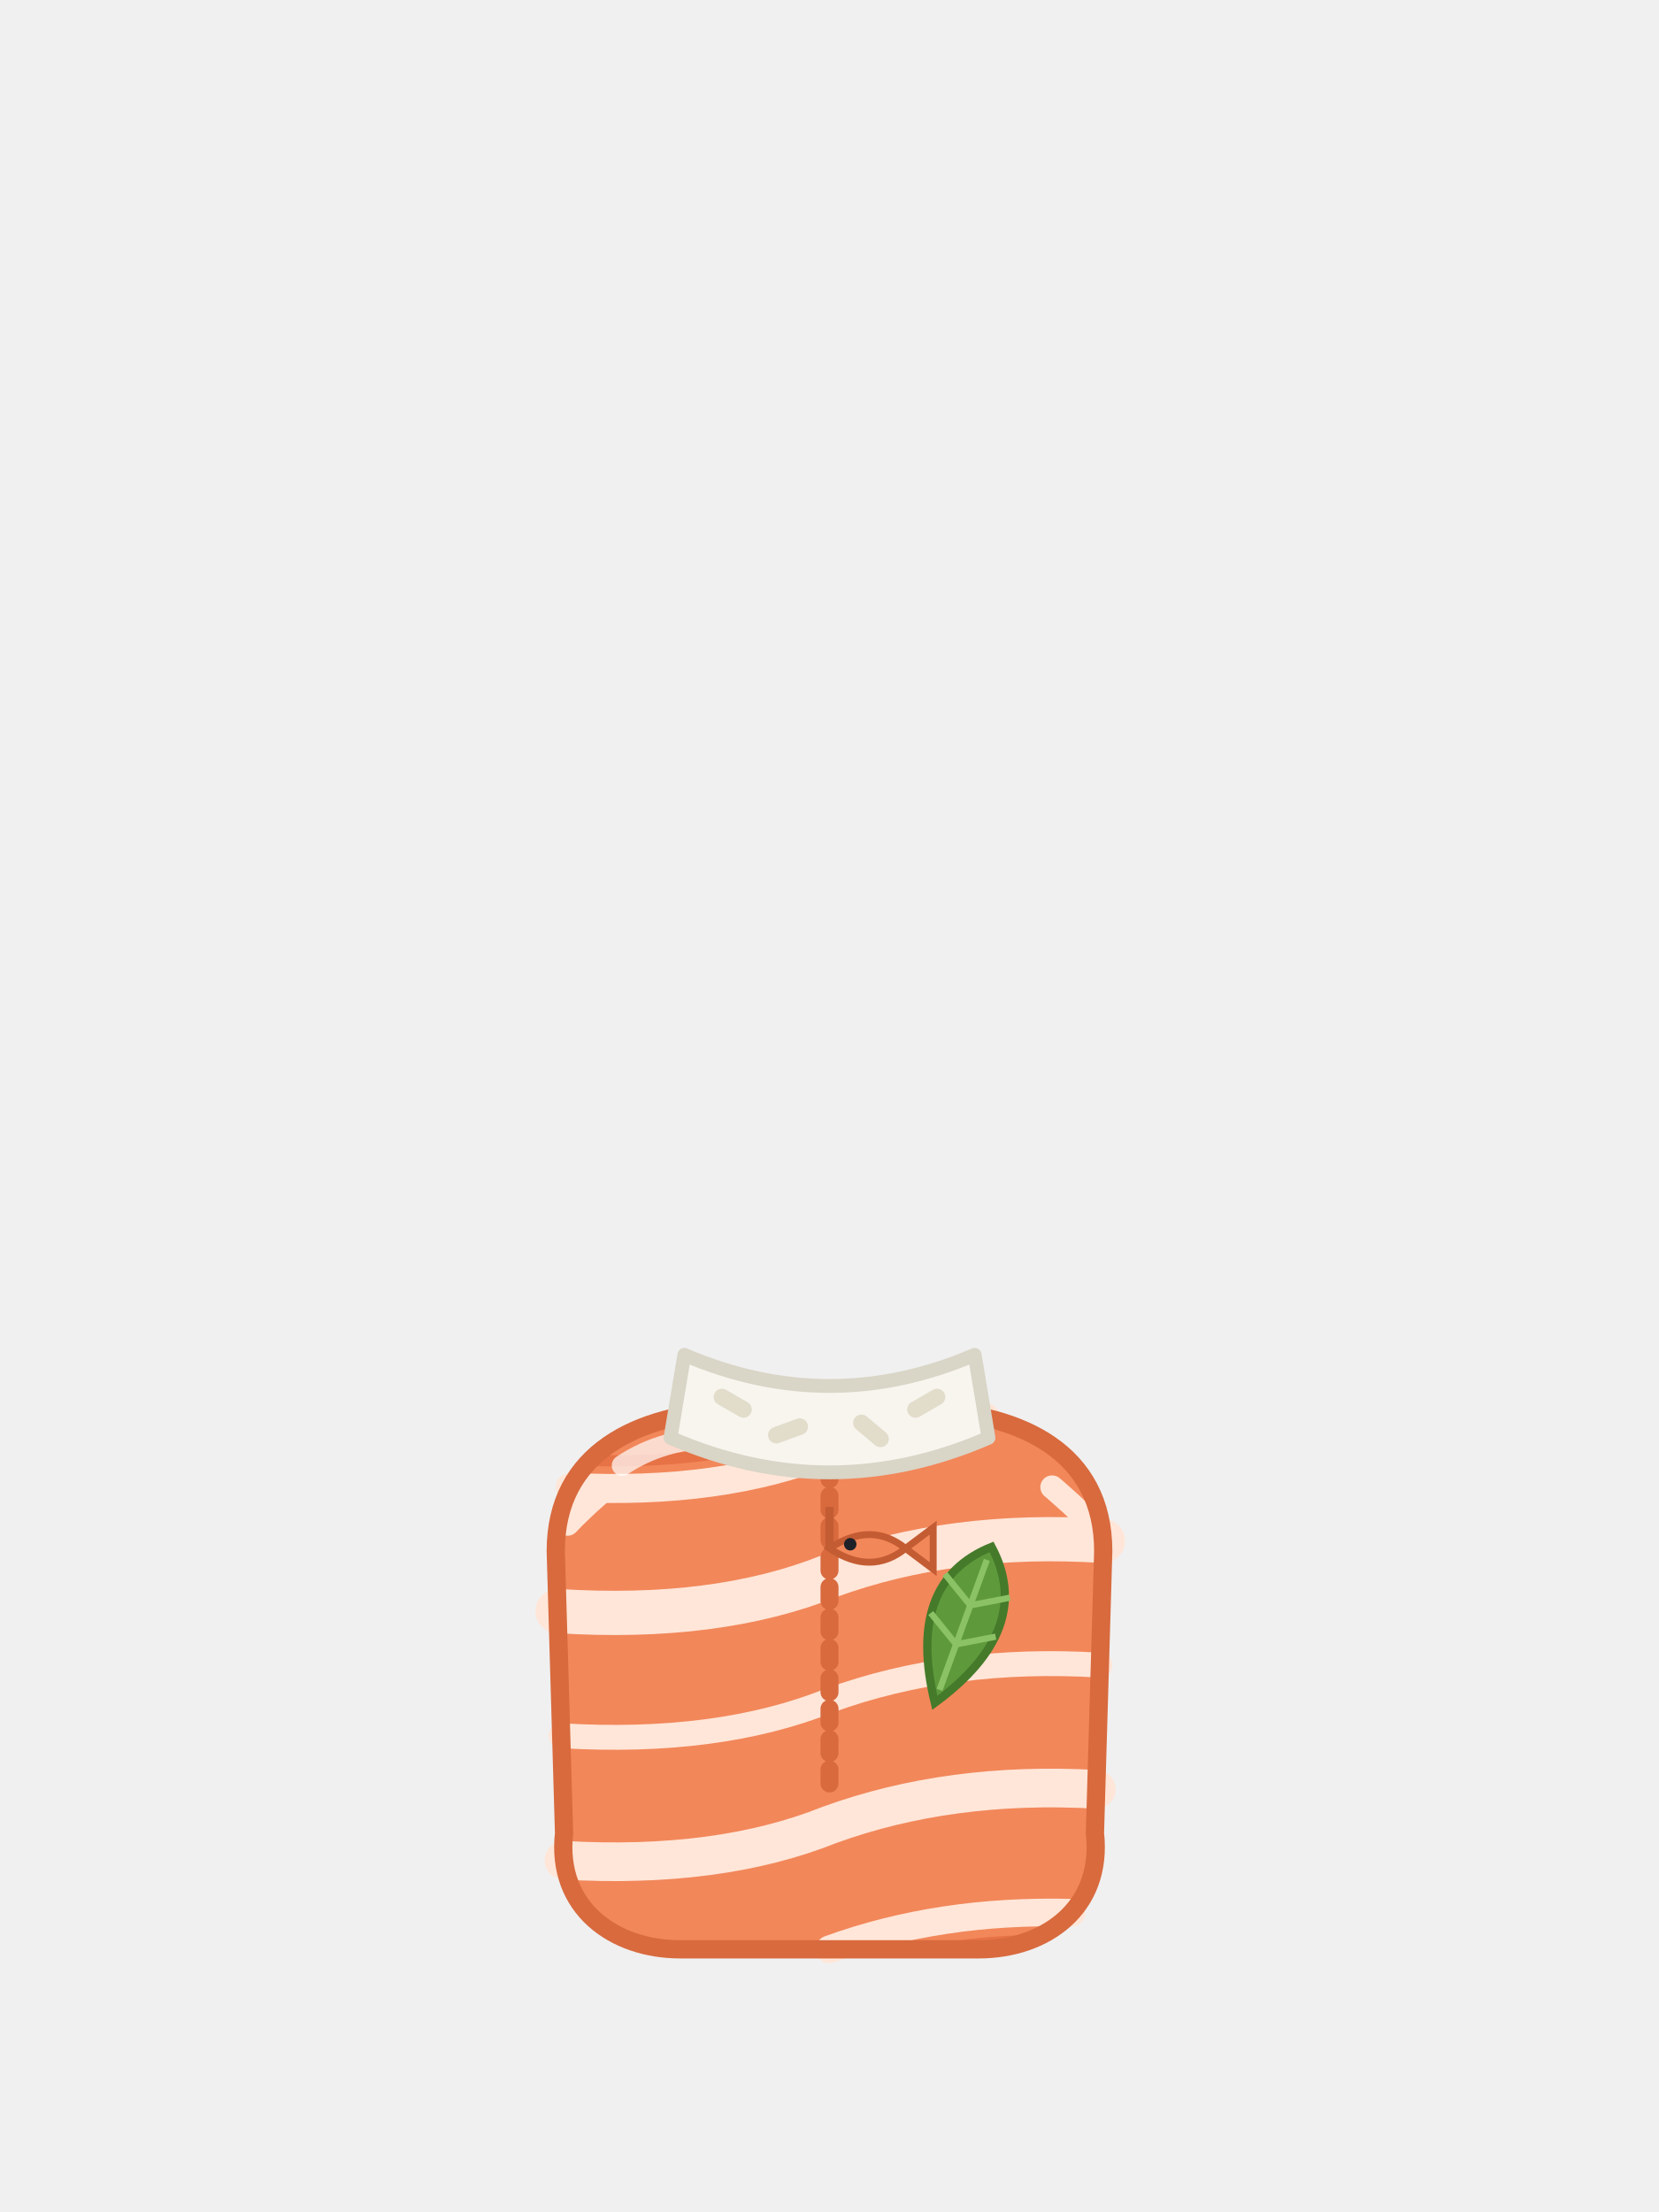
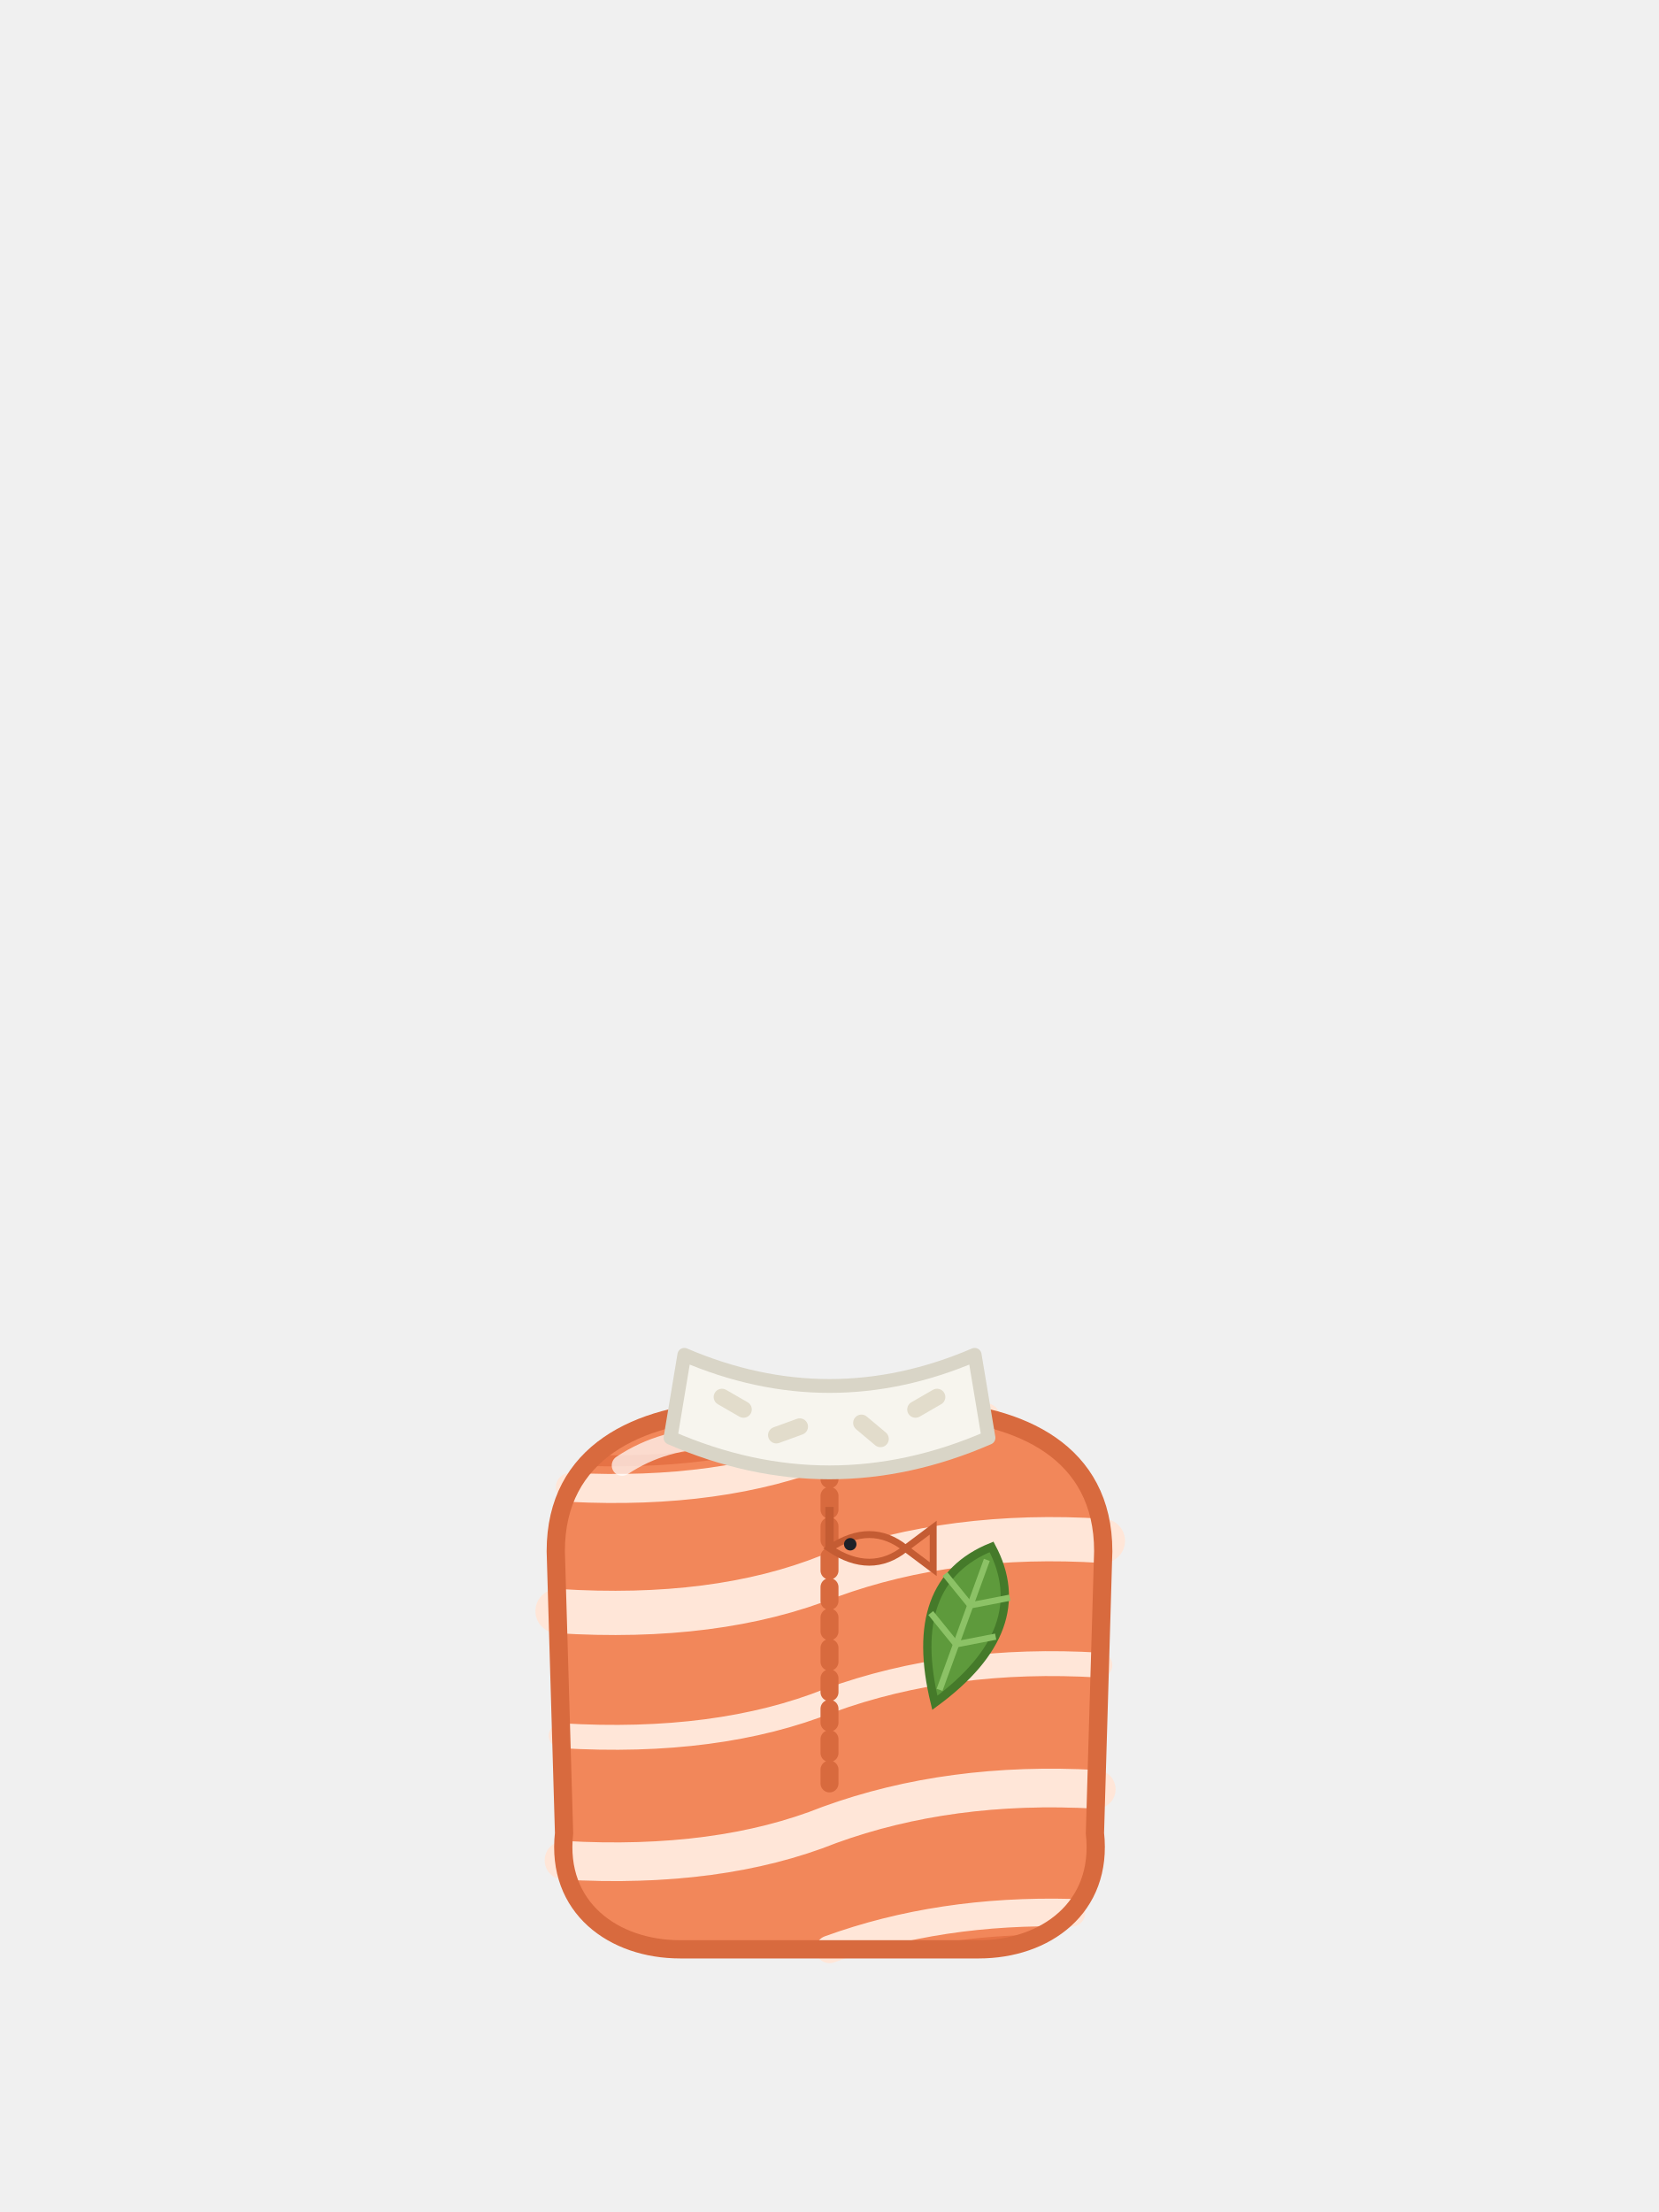
<svg xmlns="http://www.w3.org/2000/svg" viewBox="0 0 240 320">
  <circle cx="92.4" cy="222" r="11.4" fill="#F2875A" />
  <circle cx="147.6" cy="222" r="10.8" fill="#F2875A" />
  <path d="M80.4,224.4c0,-14.4 12,-19.8 25.2,-20.4h28.8c13.2,0.6 25.2,6 25.2,20.4l-1.2,40.8c1.2,10.8 -7.2,16.8 -16.8,16.8h-43.2c-9.6,0 -18,-6 -16.8,-16.8z" fill="#F2875A" />
-   <path d="M 103.68 220.33 L 103.63 220.05 L 103.58 219.78 L 103.52 219.50 L 103.46 219.23 L 103.39 218.96 L 103.31 218.69 L 103.22 218.42 L 103.13 218.16 L 103.04 217.90 L 102.93 217.64 L 102.82 217.38 L 102.71 217.13 L 102.58 216.87 L 102.45 216.63 L 102.32 216.38 L 102.18 216.14 L 102.03 215.90 L 101.88 215.67 L 101.72 215.44 L 101.56 215.21 L 101.39 214.99 L 101.21 214.77 L 101.03 214.55 L 100.85 214.34 L 100.66 214.14 L 100.46 213.94 L 100.26 213.74 L 100.06 213.55 L 99.85 213.37 L 99.63 213.19 L 99.41 213.01 L 99.19 212.84 L 98.96 212.68 L 98.73 212.52 L 98.50 212.37 L 98.26 212.22 L 98.02 212.08 L 97.77 211.95 L 97.53 211.82 L 97.27 211.69 L 97.02 211.58 L 96.76 211.47 L 96.50 211.36 L 96.24 211.27 L 95.98 211.18 L 95.71 211.09 L 95.44 211.01 L 95.17 210.94 L 94.90 210.88 L 94.62 210.82 L 94.35 210.77 L 94.07 210.72 L 93.80 210.69 L 93.52 210.65 L 93.24 210.63 L 92.96 210.61 L 92.68 210.60 L 92.40 210.60 L 92.12 210.60 L 91.84 210.61 L 91.56 210.63 L 91.28 210.65 L 91.00 210.69 L 90.73 210.72 L 90.45 210.77 L 90.18 210.82 L 89.90 210.88 L 89.63 210.94 L 89.36 211.01 L 89.09 211.09 L 88.82 211.18 L 88.56 211.27 L 88.30 211.36 L 88.04 211.47 L 87.78 211.58 L 87.53 211.69 L 87.27 211.82 L 87.03 211.95 L 86.78 212.08 L 86.54 212.22 L 86.30 212.37 L 86.07 212.52 L 86.02 212.55 L 85.04 213.64 L 83.64 215.83 L 82.59 218.33 L 81.93 221.18 L 81.70 224.43 L 81.75 226.06 L 81.76 226.10 L 81.87 226.36 L 81.98 226.62 L 82.09 226.87 L 82.22 227.13 L 82.35 227.37 L 82.48 227.62 L 82.62 227.86 L 82.77 228.10 L 82.92 228.33 L 83.08 228.56 L 83.24 228.79 L 83.41 229.01 L 83.59 229.23 L 83.77 229.45 L 83.95 229.66 L 84.14 229.86 L 84.34 230.06 L 84.54 230.26 L 84.74 230.45 L 84.95 230.63 L 85.17 230.81 L 85.39 230.99 L 85.61 231.16 L 85.84 231.32 L 86.07 231.48 L 86.30 231.63 L 86.54 231.78 L 86.78 231.92 L 87.03 232.05 L 87.27 232.18 L 87.53 232.31 L 87.78 232.42 L 88.04 232.53 L 88.30 232.64 L 88.56 232.73 L 88.82 232.82 L 89.09 232.91 L 89.36 232.99 L 89.63 233.06 L 89.90 233.12 L 90.18 233.18 L 90.45 233.23 L 90.73 233.28 L 91.00 233.31 L 91.28 233.35 L 91.56 233.37 L 91.84 233.39 L 92.12 233.40 L 92.40 233.40 L 92.68 233.40 L 92.96 233.39 L 93.24 233.37 L 93.52 233.35 L 93.80 233.31 L 94.07 233.28 L 94.35 233.23 L 94.62 233.18 L 94.90 233.12 L 95.17 233.06 L 95.44 232.99 L 95.71 232.91 L 95.98 232.82 L 96.24 232.73 L 96.50 232.64 L 96.76 232.53 L 97.02 232.42 L 97.27 232.31 L 97.53 232.18 L 97.77 232.05 L 97.78 232.05 L 98.91 230.66 L 100.19 228.84 L 101.29 227.00 L 102.22 225.13 L 102.97 223.25 L 103.55 221.35 L 103.71 220.58 Z" fill="#F2875A" />
-   <path d="M 103.30 217.06 L 103.26 217.05 L 100.56 216.50 L 100.52 216.50 L 97.85 215.87 L 97.81 215.86 L 95.16 215.15 L 95.12 215.13 L 92.51 214.34 L 92.46 214.33 L 89.88 213.46 L 89.84 213.44 L 87.30 212.49 L 87.26 212.48 L 86.40 212.13 L 85.04 213.64 L 83.64 215.83 L 82.59 218.33 L 81.93 221.18 L 81.70 224.43 L 82.13 239.05 L 82.50 239.00 L 84.54 238.68 L 86.41 238.34 L 88.10 237.99 L 89.62 237.62 L 90.98 237.24 L 92.16 236.84 L 93.16 236.43 L 94.00 236.00 L 95.81 234.24 L 97.45 232.46 L 98.91 230.66 L 100.19 228.84 L 101.29 227.00 L 102.22 225.13 L 102.97 223.25 L 103.55 221.35 L 103.95 219.43 L 104.17 217.48 L 104.18 217.21 Z" fill="#F2875A" />
-   <path d="M 87.80 215.14 L 87.06 215.77 L 86.94 215.88 L 85.17 217.46 L 84.95 217.66 L 83.25 219.29 L 83.06 219.48 L 82.10 220.47" fill="none" stroke="#FFE6D8" stroke-width="3.4" stroke-linecap="round" />
-   <path d="M 153.93 212.52 L 153.70 212.37 L 153.46 212.22 L 153.22 212.08 L 152.97 211.95 L 152.73 211.82 L 152.47 211.69 L 152.22 211.58 L 151.96 211.47 L 151.70 211.36 L 151.44 211.27 L 151.18 211.18 L 150.91 211.09 L 150.64 211.01 L 150.37 210.94 L 150.10 210.88 L 149.82 210.82 L 149.55 210.77 L 149.27 210.72 L 149.00 210.69 L 148.72 210.65 L 148.44 210.63 L 148.16 210.61 L 147.88 210.60 L 147.60 210.60 L 147.32 210.60 L 147.04 210.61 L 146.76 210.63 L 146.48 210.65 L 146.20 210.69 L 145.93 210.72 L 145.65 210.77 L 145.38 210.82 L 145.10 210.88 L 144.83 210.94 L 144.56 211.01 L 144.29 211.09 L 144.02 211.18 L 143.76 211.27 L 143.50 211.36 L 143.24 211.47 L 142.98 211.58 L 142.73 211.69 L 142.47 211.82 L 142.23 211.95 L 141.98 212.08 L 141.74 212.22 L 141.50 212.37 L 141.27 212.52 L 141.04 212.68 L 140.81 212.84 L 140.59 213.01 L 140.37 213.19 L 140.15 213.37 L 139.94 213.55 L 139.74 213.74 L 139.54 213.94 L 139.34 214.14 L 139.15 214.34 L 138.97 214.55 L 138.79 214.77 L 138.61 214.99 L 138.44 215.21 L 138.28 215.44 L 138.12 215.67 L 137.97 215.90 L 137.82 216.14 L 137.68 216.38 L 137.55 216.63 L 137.42 216.87 L 137.29 217.13 L 137.18 217.38 L 137.07 217.64 L 136.96 217.90 L 136.87 218.16 L 136.78 218.42 L 136.69 218.69 L 136.61 218.96 L 136.54 219.23 L 136.48 219.50 L 136.42 219.78 L 136.37 220.05 L 136.32 220.33 L 136.29 220.58 L 136.45 221.35 L 137.03 223.25 L 137.78 225.13 L 138.71 227.00 L 139.81 228.84 L 141.09 230.66 L 142.22 232.05 L 142.23 232.05 L 142.47 232.18 L 142.73 232.31 L 142.98 232.42 L 143.24 232.53 L 143.50 232.64 L 143.76 232.73 L 144.02 232.82 L 144.29 232.91 L 144.56 232.99 L 144.83 233.06 L 145.10 233.12 L 145.38 233.18 L 145.65 233.23 L 145.93 233.28 L 146.20 233.31 L 146.48 233.35 L 146.76 233.37 L 147.04 233.39 L 147.32 233.40 L 147.60 233.40 L 147.88 233.40 L 148.16 233.39 L 148.44 233.37 L 148.72 233.35 L 149.00 233.31 L 149.27 233.28 L 149.55 233.23 L 149.82 233.18 L 150.10 233.12 L 150.37 233.06 L 150.64 232.99 L 150.91 232.91 L 151.18 232.82 L 151.44 232.73 L 151.70 232.64 L 151.96 232.53 L 152.22 232.42 L 152.47 232.31 L 152.73 232.18 L 152.97 232.05 L 153.22 231.92 L 153.46 231.78 L 153.70 231.63 L 153.93 231.48 L 154.16 231.32 L 154.39 231.16 L 154.61 230.99 L 154.83 230.81 L 155.05 230.63 L 155.26 230.45 L 155.46 230.26 L 155.66 230.06 L 155.86 229.86 L 156.05 229.66 L 156.23 229.45 L 156.41 229.23 L 156.59 229.01 L 156.76 228.79 L 156.92 228.56 L 157.08 228.33 L 157.23 228.10 L 157.38 227.86 L 157.52 227.62 L 157.65 227.37 L 157.78 227.13 L 157.91 226.87 L 158.02 226.62 L 158.13 226.36 L 158.24 226.10 L 158.25 226.06 L 158.30 224.43 L 158.07 221.18 L 157.41 218.33 L 156.36 215.83 L 154.96 213.64 L 153.98 212.55 Z" fill="#F2875A" />
-   <path d="M 152.74 212.48 L 152.70 212.49 L 150.16 213.44 L 150.12 213.46 L 147.54 214.33 L 147.49 214.34 L 144.88 215.13 L 144.84 215.15 L 142.19 215.86 L 142.15 215.87 L 139.48 216.50 L 139.44 216.50 L 136.74 217.05 L 136.70 217.06 L 135.82 217.21 L 135.83 217.48 L 136.05 219.43 L 136.45 221.35 L 137.03 223.25 L 137.78 225.13 L 138.71 227.00 L 139.81 228.84 L 141.09 230.66 L 142.55 232.46 L 144.19 234.24 L 146.00 236.00 L 146.84 236.43 L 147.84 236.84 L 149.02 237.24 L 150.38 237.62 L 151.90 237.99 L 153.59 238.34 L 155.46 238.68 L 157.50 239.00 L 157.87 239.05 L 158.30 224.43 L 158.07 221.18 L 157.41 218.33 L 156.36 215.83 L 154.96 213.64 L 153.60 212.13 Z" fill="#F2875A" />
-   <path d="M 152.20 215.14 L 152.94 215.77 L 153.06 215.88 L 154.83 217.46 L 155.05 217.66 L 156.75 219.29 L 156.94 219.48 L 157.90 220.47" fill="none" stroke="#FFE6D8" stroke-width="3.4" stroke-linecap="round" />
+   <path d="M 104.12 219.97 L 104.07 219.68 L 104.01 219.39 L 103.94 219.11 L 103.87 218.83 L 103.79 218.55 L 103.70 218.27 L 103.60 217.99 L 103.50 217.72 L 103.39 217.45 L 103.28 217.18 L 103.16 216.91 L 103.03 216.65 L 102.89 216.39 L 102.75 216.13 L 102.61 215.88 L 102.45 215.63 L 102.29 215.39 L 102.13 215.15 L 101.96 214.91 L 101.78 214.68 L 101.60 214.45 L 101.41 214.23 L 101.22 214.01 L 101.02 213.79 L 100.81 213.59 L 100.61 213.38 L 100.39 213.18 L 100.17 212.99 L 99.95 212.80 L 99.72 212.62 L 99.49 212.44 L 99.25 212.27 L 99.01 212.11 L 98.77 211.95 L 98.52 211.79 L 98.27 211.65 L 98.01 211.51 L 97.75 211.37 L 97.49 211.24 L 97.22 211.12 L 96.95 211.01 L 96.68 210.90 L 96.41 210.80 L 96.13 210.70 L 95.85 210.61 L 95.57 210.53 L 95.29 210.46 L 95.01 210.39 L 94.72 210.33 L 94.43 210.28 L 94.15 210.23 L 93.86 210.19 L 93.57 210.16 L 93.28 210.13 L 92.98 210.11 L 92.69 210.10 L 92.40 210.10 L 92.11 210.10 L 91.82 210.11 L 91.52 210.13 L 91.23 210.16 L 90.94 210.19 L 90.65 210.23 L 90.37 210.28 L 90.08 210.33 L 89.79 210.39 L 89.51 210.46 L 89.23 210.53 L 88.95 210.61 L 88.67 210.70 L 88.39 210.80 L 88.12 210.90 L 87.85 211.01 L 87.58 211.12 L 87.31 211.24 L 87.05 211.37 L 86.79 211.51 L 86.53 211.65 L 86.28 211.79 L 86.03 211.95 L 85.79 212.11 L 85.69 212.18 L 84.67 213.30 L 84.64 213.33 L 84.62 213.37 L 83.22 215.56 L 83.19 215.60 L 83.18 215.63 L 82.85 216.40 L 82.13 218.14 L 82.12 218.18 L 82.10 218.22 L 81.72 219.88 L 81.45 221.07 L 81.44 221.10 L 81.43 221.14 L 81.23 224.06 L 81.20 224.39 L 81.20 224.44 L 81.21 224.68 L 81.25 226.16 L 81.30 226.28 L 81.41 226.55 L 81.52 226.82 L 81.64 227.09 L 81.77 227.35 L 81.91 227.61 L 82.05 227.87 L 82.19 228.12 L 82.35 228.37 L 82.51 228.61 L 82.67 228.85 L 82.84 229.09 L 83.02 229.32 L 83.20 229.55 L 83.39 229.77 L 83.58 229.99 L 83.78 230.21 L 83.99 230.41 L 84.19 230.62 L 84.41 230.82 L 84.63 231.01 L 84.85 231.20 L 85.08 231.38 L 85.31 231.56 L 85.55 231.73 L 85.79 231.89 L 86.03 232.05 L 86.28 232.21 L 86.53 232.35 L 86.79 232.49 L 87.05 232.63 L 87.31 232.76 L 87.58 232.88 L 87.85 232.99 L 88.12 233.10 L 88.39 233.20 L 88.67 233.30 L 88.95 233.39 L 89.23 233.47 L 89.51 233.54 L 89.79 233.61 L 90.08 233.67 L 90.37 233.72 L 90.65 233.77 L 90.94 233.81 L 91.23 233.84 L 91.52 233.87 L 91.82 233.89 L 92.11 233.90 L 92.40 233.90 L 92.69 233.90 L 92.98 233.89 L 93.28 233.87 L 93.57 233.84 L 93.86 233.81 L 94.15 233.77 L 94.43 233.72 L 94.72 233.67 L 95.01 233.61 L 95.29 233.54 L 95.57 233.47 L 95.85 233.39 L 96.13 233.30 L 96.41 233.20 L 96.68 233.10 L 96.95 232.99 L 97.22 232.88 L 97.49 232.76 L 97.75 232.63 L 98.01 232.49 L 98.10 232.44 L 99.29 230.97 L 99.31 230.95 L 100.60 229.13 L 100.62 229.09 L 100.62 229.09 L 101.12 228.26 L 101.72 227.25 L 101.74 227.22 L 102.67 225.36 L 102.69 225.32 L 103.31 223.76 L 103.44 223.44 L 103.44 223.44 L 103.45 223.40 L 104.03 221.49 L 104.04 221.45 L 104.06 221.35 L 104.22 220.59 L 104.17 220.25 Z" fill="#F2875A" />
+   <path d="M 95.31 214.66 L 92.63 213.85 L 92.59 213.85 L 90.07 213.00 L 90.04 212.98 L 87.45 212.01 L 87.42 212.00 L 86.27 211.54 L 86.11 211.70 L 84.67 213.30 L 84.64 213.33 L 84.62 213.37 L 83.22 215.56 L 83.19 215.60 L 83.18 215.63 L 82.85 216.40 L 82.13 218.14 L 82.12 218.18 L 82.10 218.22 L 81.72 219.88 L 81.45 221.07 L 81.44 221.10 L 81.43 221.14 L 81.23 224.06 L 81.20 224.39 L 81.20 224.44 L 81.63 239.07 L 81.64 239.11 L 81.64 239.16 L 81.66 239.21 L 81.68 239.26 L 81.70 239.30 L 81.73 239.34 L 81.76 239.38 L 81.79 239.42 L 81.83 239.45 L 81.87 239.48 L 81.91 239.50 L 81.96 239.52 L 82.00 239.53 L 82.05 239.54 L 82.10 239.55 L 82.15 239.55 L 82.20 239.55 L 82.57 239.50 L 82.58 239.49 L 84.20 239.24 L 84.62 239.17 L 84.63 239.17 L 85.19 239.07 L 86.49 238.84 L 86.51 238.83 L 87.64 238.60 L 88.20 238.48 L 88.22 238.48 L 89.74 238.11 L 89.76 238.11 L 91.11 237.72 L 91.14 237.72 L 91.78 237.50 L 92.32 237.32 L 92.35 237.31 L 92.87 237.09 L 93.35 236.89 L 93.39 236.87 L 94.10 236.51 L 94.23 236.44 L 94.27 236.42 L 94.31 236.39 L 94.35 236.36 L 96.16 234.60 L 96.18 234.58 L 97.38 233.28 L 97.82 232.80 L 97.84 232.77 L 98.71 231.70 L 99.29 230.97 L 99.31 230.95 L 100.60 229.13 L 100.62 229.09 L 101.12 228.26 L 101.72 227.25 L 101.74 227.22 L 102.67 225.36 L 102.69 225.32 L 103.31 223.76 L 103.44 223.44 L 103.45 223.40 L 104.03 221.49 L 104.04 221.45 L 104.44 219.53 L 104.45 219.48 L 104.62 217.92 L 104.67 217.54 L 104.67 217.50 L 104.69 216.79 L 103.40 216.57 L 103.37 216.56 L 100.61 216.00 L 100.58 216.00 L 97.97 215.38 L 97.94 215.38 L 95.34 214.68 Z" fill="#F2875A" />
+   <path d="M 153.97 211.95 L 153.72 211.79 L 153.47 211.65 L 153.21 211.51 L 152.95 211.37 L 152.69 211.24 L 152.42 211.12 L 152.15 211.01 L 151.88 210.90 L 151.61 210.80 L 151.33 210.70 L 151.05 210.61 L 150.77 210.53 L 150.49 210.46 L 150.21 210.39 L 149.92 210.33 L 149.63 210.28 L 149.35 210.23 L 149.06 210.19 L 148.77 210.16 L 148.48 210.13 L 148.18 210.11 L 147.89 210.10 L 147.60 210.10 L 147.31 210.10 L 147.02 210.11 L 146.72 210.13 L 146.43 210.16 L 146.14 210.19 L 145.85 210.23 L 145.57 210.28 L 145.28 210.33 L 144.99 210.39 L 144.71 210.46 L 144.43 210.53 L 144.15 210.61 L 143.87 210.70 L 143.59 210.80 L 143.32 210.90 L 143.05 211.01 L 142.78 211.12 L 142.51 211.24 L 142.25 211.37 L 141.99 211.51 L 141.73 211.65 L 141.48 211.79 L 141.23 211.95 L 140.99 212.11 L 140.75 212.27 L 140.51 212.44 L 140.28 212.62 L 140.05 212.80 L 139.83 212.99 L 139.61 213.18 L 139.39 213.38 L 139.19 213.59 L 138.98 213.79 L 138.78 214.01 L 138.59 214.23 L 138.40 214.45 L 138.22 214.68 L 138.04 214.91 L 137.87 215.15 L 137.71 215.39 L 137.55 215.63 L 137.39 215.88 L 137.25 216.13 L 137.11 216.39 L 136.97 216.65 L 136.84 216.91 L 136.72 217.18 L 136.61 217.45 L 136.50 217.72 L 136.40 217.99 L 136.30 218.27 L 136.21 218.55 L 136.13 218.83 L 136.06 219.11 L 135.99 219.39 L 135.93 219.68 L 135.88 219.97 L 135.83 220.25 L 135.78 220.59 L 135.96 221.45 L 135.96 221.45 L 135.97 221.49 L 135.98 221.52 L 136.55 223.40 L 136.56 223.44 L 137.31 225.32 L 137.33 225.36 L 137.63 225.96 L 138.26 227.22 L 138.28 227.25 L 139.38 229.09 L 139.40 229.13 L 140.07 230.07 L 140.69 230.95 L 140.71 230.97 L 141.22 231.61 L 141.90 232.44 L 141.99 232.49 L 142.25 232.63 L 142.51 232.76 L 142.78 232.88 L 143.05 232.99 L 143.32 233.10 L 143.59 233.20 L 143.87 233.30 L 144.15 233.39 L 144.43 233.47 L 144.71 233.54 L 144.99 233.61 L 145.28 233.67 L 145.57 233.72 L 145.85 233.77 L 146.14 233.81 L 146.43 233.84 L 146.72 233.87 L 147.02 233.89 L 147.31 233.90 L 147.60 233.90 L 147.89 233.90 L 148.18 233.89 L 148.48 233.87 L 148.77 233.84 L 149.06 233.81 L 149.35 233.77 L 149.63 233.72 L 149.92 233.67 L 150.21 233.61 L 150.49 233.54 L 150.77 233.47 L 151.05 233.39 L 151.33 233.30 L 151.61 233.20 L 151.88 233.10 L 152.15 232.99 L 152.42 232.88 L 152.69 232.76 L 152.95 232.63 L 153.21 232.49 L 153.47 232.35 L 153.72 232.21 L 153.97 232.05 L 154.21 231.89 L 154.45 231.73 L 154.69 231.56 L 154.92 231.38 L 155.15 231.20 L 155.37 231.01 L 155.59 230.82 L 155.81 230.62 L 156.01 230.41 L 156.22 230.21 L 156.42 229.99 L 156.61 229.77 L 156.80 229.55 L 156.98 229.32 L 157.16 229.09 L 157.33 228.85 L 157.49 228.61 L 157.65 228.37 L 157.81 228.12 L 157.95 227.87 L 158.09 227.61 L 158.23 227.35 L 158.36 227.09 L 158.48 226.82 L 158.59 226.55 L 158.70 226.28 L 158.75 226.16 L 158.80 224.44 L 158.80 224.39 L 158.74 223.58 L 158.57 221.14 L 158.56 221.10 L 158.55 221.07 L 157.90 218.22 L 157.88 218.18 L 157.87 218.14 L 156.82 215.63 L 156.81 215.60 L 156.78 215.56 L 155.38 213.37 L 155.36 213.33 L 155.33 213.30 L 154.31 212.18 L 154.21 212.11 Z" fill="#F2875A" />
+   <path d="M 139.39 216.00 L 136.63 216.56 L 136.60 216.57 L 135.31 216.79 L 135.33 217.50 L 135.33 217.54 L 135.55 219.48 L 135.56 219.53 L 135.96 221.45 L 135.97 221.49 L 135.98 221.52 L 136.55 223.40 L 136.56 223.44 L 137.31 225.32 L 137.33 225.36 L 137.63 225.96 L 138.26 227.22 L 138.28 227.25 L 139.38 229.09 L 139.40 229.13 L 140.07 230.07 L 140.69 230.95 L 140.71 230.97 L 142.16 232.77 L 142.18 232.80 L 143.20 233.90 L 143.82 234.58 L 143.84 234.60 L 145.65 236.36 L 145.69 236.39 L 145.73 236.42 L 145.77 236.44 L 145.86 236.49 L 146.61 236.87 L 146.65 236.89 L 147.24 237.14 L 147.65 237.31 L 147.68 237.32 L 148.09 237.45 L 148.86 237.72 L 148.89 237.72 L 150.14 238.08 L 150.24 238.11 L 150.26 238.11 L 150.39 238.14 L 151.78 238.48 L 151.80 238.48 L 153.49 238.83 L 153.51 238.84 L 155.37 239.17 L 155.38 239.17 L 156.28 239.31 L 157.42 239.49 L 157.43 239.50 L 157.80 239.55 L 157.85 239.55 L 157.90 239.55 L 157.95 239.54 L 158.00 239.53 L 158.04 239.52 L 158.09 239.50 L 158.13 239.48 L 158.17 239.45 L 158.21 239.42 L 158.24 239.38 L 158.27 239.34 L 158.30 239.30 L 158.32 239.26 L 158.34 239.21 L 158.36 239.16 L 158.36 239.11 L 158.37 239.07 L 158.80 224.44 L 158.80 224.39 L 158.74 223.58 L 158.57 221.14 L 158.56 221.10 L 158.55 221.07 L 157.90 218.22 L 157.88 218.18 L 157.87 218.14 L 156.82 215.63 L 156.81 215.60 L 156.78 215.56 L 155.38 213.37 L 155.36 213.33 L 155.33 213.30 L 153.81 211.62 L 153.73 211.54 L 152.58 212.00 L 152.55 212.01 L 149.96 212.98 L 149.93 213.00 L 147.41 213.85 L 147.37 213.85 L 144.69 214.66 L 144.66 214.68 L 142.06 215.38 L 142.03 215.38 L 139.42 216.00 Z" fill="#F2875A" />
  <path d="M85.359,211.282c13.333,0.383 24.88,-1.378 34.641,-5.282c2.048,-0.745 4.135,-1.411 6.26,-2" fill="none" stroke="#E36D40" stroke-width="1.6" stroke-opacity="0.8" stroke-linecap="round" />
  <path d="M80.596,231.059c15.364,0.989 28.499,-0.697 39.404,-5.059c11.816,-4.297 24.931,-5.997 39.343,-5.102" fill="none" stroke="#E36D40" stroke-width="1.6" stroke-opacity="0.8" stroke-linecap="round" />
  <path d="M81.185,251.096c15.111,0.909 28.05,-0.79 38.815,-5.096c11.754,-4.274 24.792,-5.979 39.115,-5.115" fill="none" stroke="#E36D40" stroke-width="1.6" stroke-opacity="0.8" stroke-linecap="round" />
  <path d="M81.977,271.141c14.772,0.803 27.446,-0.91 38.023,-5.141c11.593,-4.216 24.436,-5.932 38.528,-5.15" fill="none" stroke="#E36D40" stroke-width="1.6" stroke-opacity="0.8" stroke-linecap="round" />
  <path d="M135.333,282c4.39,-0.732 8.931,-1.162 13.623,-1.292" fill="none" stroke="#E36D40" stroke-width="1.6" stroke-opacity="0.8" stroke-linecap="round" />
  <path d="M82.509,215.169c14.544,0.734 27.041,-0.989 37.491,-5.169c7.061,-2.567 14.585,-4.208 22.572,-4.921" fill="none" stroke="#FFE6D8" stroke-width="4.2" stroke-linecap="round" />
  <path d="M80.655,233.063c15.339,0.981 28.454,-0.706 39.345,-5.063c11.874,-4.318 25.06,-6.014 39.556,-5.088" fill="none" stroke="#FFE6D8" stroke-width="6.4" stroke-linecap="round" />
  <path d="M81.185,251.096c15.111,0.909 28.05,-0.79 38.815,-5.096c11.754,-4.274 24.792,-5.979 39.115,-5.115" fill="none" stroke="#FFE6D8" stroke-width="3.6" stroke-linecap="round" />
  <path d="M81.595,269.12c14.936,0.854 27.737,-0.853 38.405,-5.12c11.609,-4.222 24.471,-5.937 38.587,-5.146" fill="none" stroke="#FFE6D8" stroke-width="5.6" stroke-linecap="round" />
  <path d="M120,282c10.618,-3.861 22.284,-5.626 34.998,-5.294" fill="none" stroke="#FFE6D8" stroke-width="4" stroke-linecap="round" />
  <path d="M90,212c4,-2.667 8.667,-4 14,-4" fill="none" stroke="#FFFFFF" stroke-width="3" stroke-opacity="0.7" stroke-linecap="round" />
  <path d="M80.4,224.4c0,-14.4 12,-19.8 25.2,-20.4h28.8c13.2,0.6 25.2,6 25.2,20.4l-1.2,40.8c1.2,10.8 -7.2,16.8 -16.8,16.8h-43.2c-9.6,0 -18,-6 -16.8,-16.8z" fill="none" stroke="#D86A3E" stroke-width="2.64" />
  <path d="M120,212v48" fill="#000000" stroke="#D86A3E" stroke-width="2.6" stroke-linecap="round" stroke-dasharray="2 2.4" />
  <path d="M99,196c14,6 28,6 42,0l2,12c-15.333,6.667 -30.667,6.667 -46,0z" fill="#F7F5EE" stroke="#D9D5C7" stroke-width="2" stroke-linejoin="round" />
  <path d="M105.041,201.061l3.118,1.8c0.574,0.331 0.771,1.065 0.439,1.639c-0.331,0.574 -1.065,0.771 -1.639,0.439l-3.118,-1.8c-0.574,-0.331 -0.771,-1.065 -0.439,-1.639c0.331,-0.574 1.065,-0.771 1.639,-0.439z" fill="#E2DCCB" />
  <path d="M111.898,206.488l3.383,-1.231c0.623,-0.227 1.311,0.094 1.538,0.717c0.227,0.623 -0.094,1.311 -0.717,1.538l-3.383,1.231c-0.623,0.227 -1.311,-0.094 -1.538,-0.717c-0.227,-0.623 0.094,-1.311 0.717,-1.538z" fill="#E2DCCB" />
  <path d="M125.392,204.924l2.758,2.314c0.508,0.426 0.574,1.183 0.148,1.691c-0.426,0.508 -1.183,0.574 -1.691,0.148l-2.758,-2.314c-0.508,-0.426 -0.574,-1.183 -0.148,-1.691c0.426,-0.508 1.183,-0.574 1.691,-0.148z" fill="#E2DCCB" />
  <path d="M131.841,202.861l3.118,-1.8c0.574,-0.331 1.308,-0.135 1.639,0.439c0.331,0.574 0.135,1.308 -0.439,1.639l-3.118,1.8c-0.574,0.331 -1.308,0.135 -1.639,-0.439c-0.331,-0.574 -0.135,-1.308 0.439,-1.639z" fill="#E2DCCB" />
  <path d="M120,224c4,-2.667 7.667,-2.667 11,0c-3.333,2.667 -7,2.667 -11,0z" fill="#F2875A" stroke="#C45C33" stroke-width="1" />
  <path d="M131,224l4,-3v6z" fill="#F2875A" stroke="#C45C33" stroke-width="1" />
  <circle cx="123" cy="223.4" r="0.9" fill="#1F2128" />
  <path d="M120,218v6" fill="#000000" stroke="#C45C33" stroke-width="1.2" />
  <path d="M143.446,223.784c4.213,7.918 1.476,15.436 -8.208,22.553c-2.844,-11.677 -0.108,-19.195 8.208,-22.553z" fill="#5E9A3C" stroke="#457A2A" stroke-width="1.2" />
  <path d="M142.762,225.663l-6.84,18.794" fill="none" stroke="#8CC266" stroke-width="0.9" />
  <path d="M140.368,232.241l5.725,-1.109" fill="none" stroke="#8CC266" stroke-width="0.9" />
  <path d="M140.368,232.241l-3.672,-4.529" fill="none" stroke="#8CC266" stroke-width="0.9" />
  <path d="M138.316,237.879l5.725,-1.109" fill="none" stroke="#8CC266" stroke-width="0.9" />
  <path d="M138.316,237.879l-3.672,-4.529" fill="none" stroke="#8CC266" stroke-width="0.9" />
</svg>
